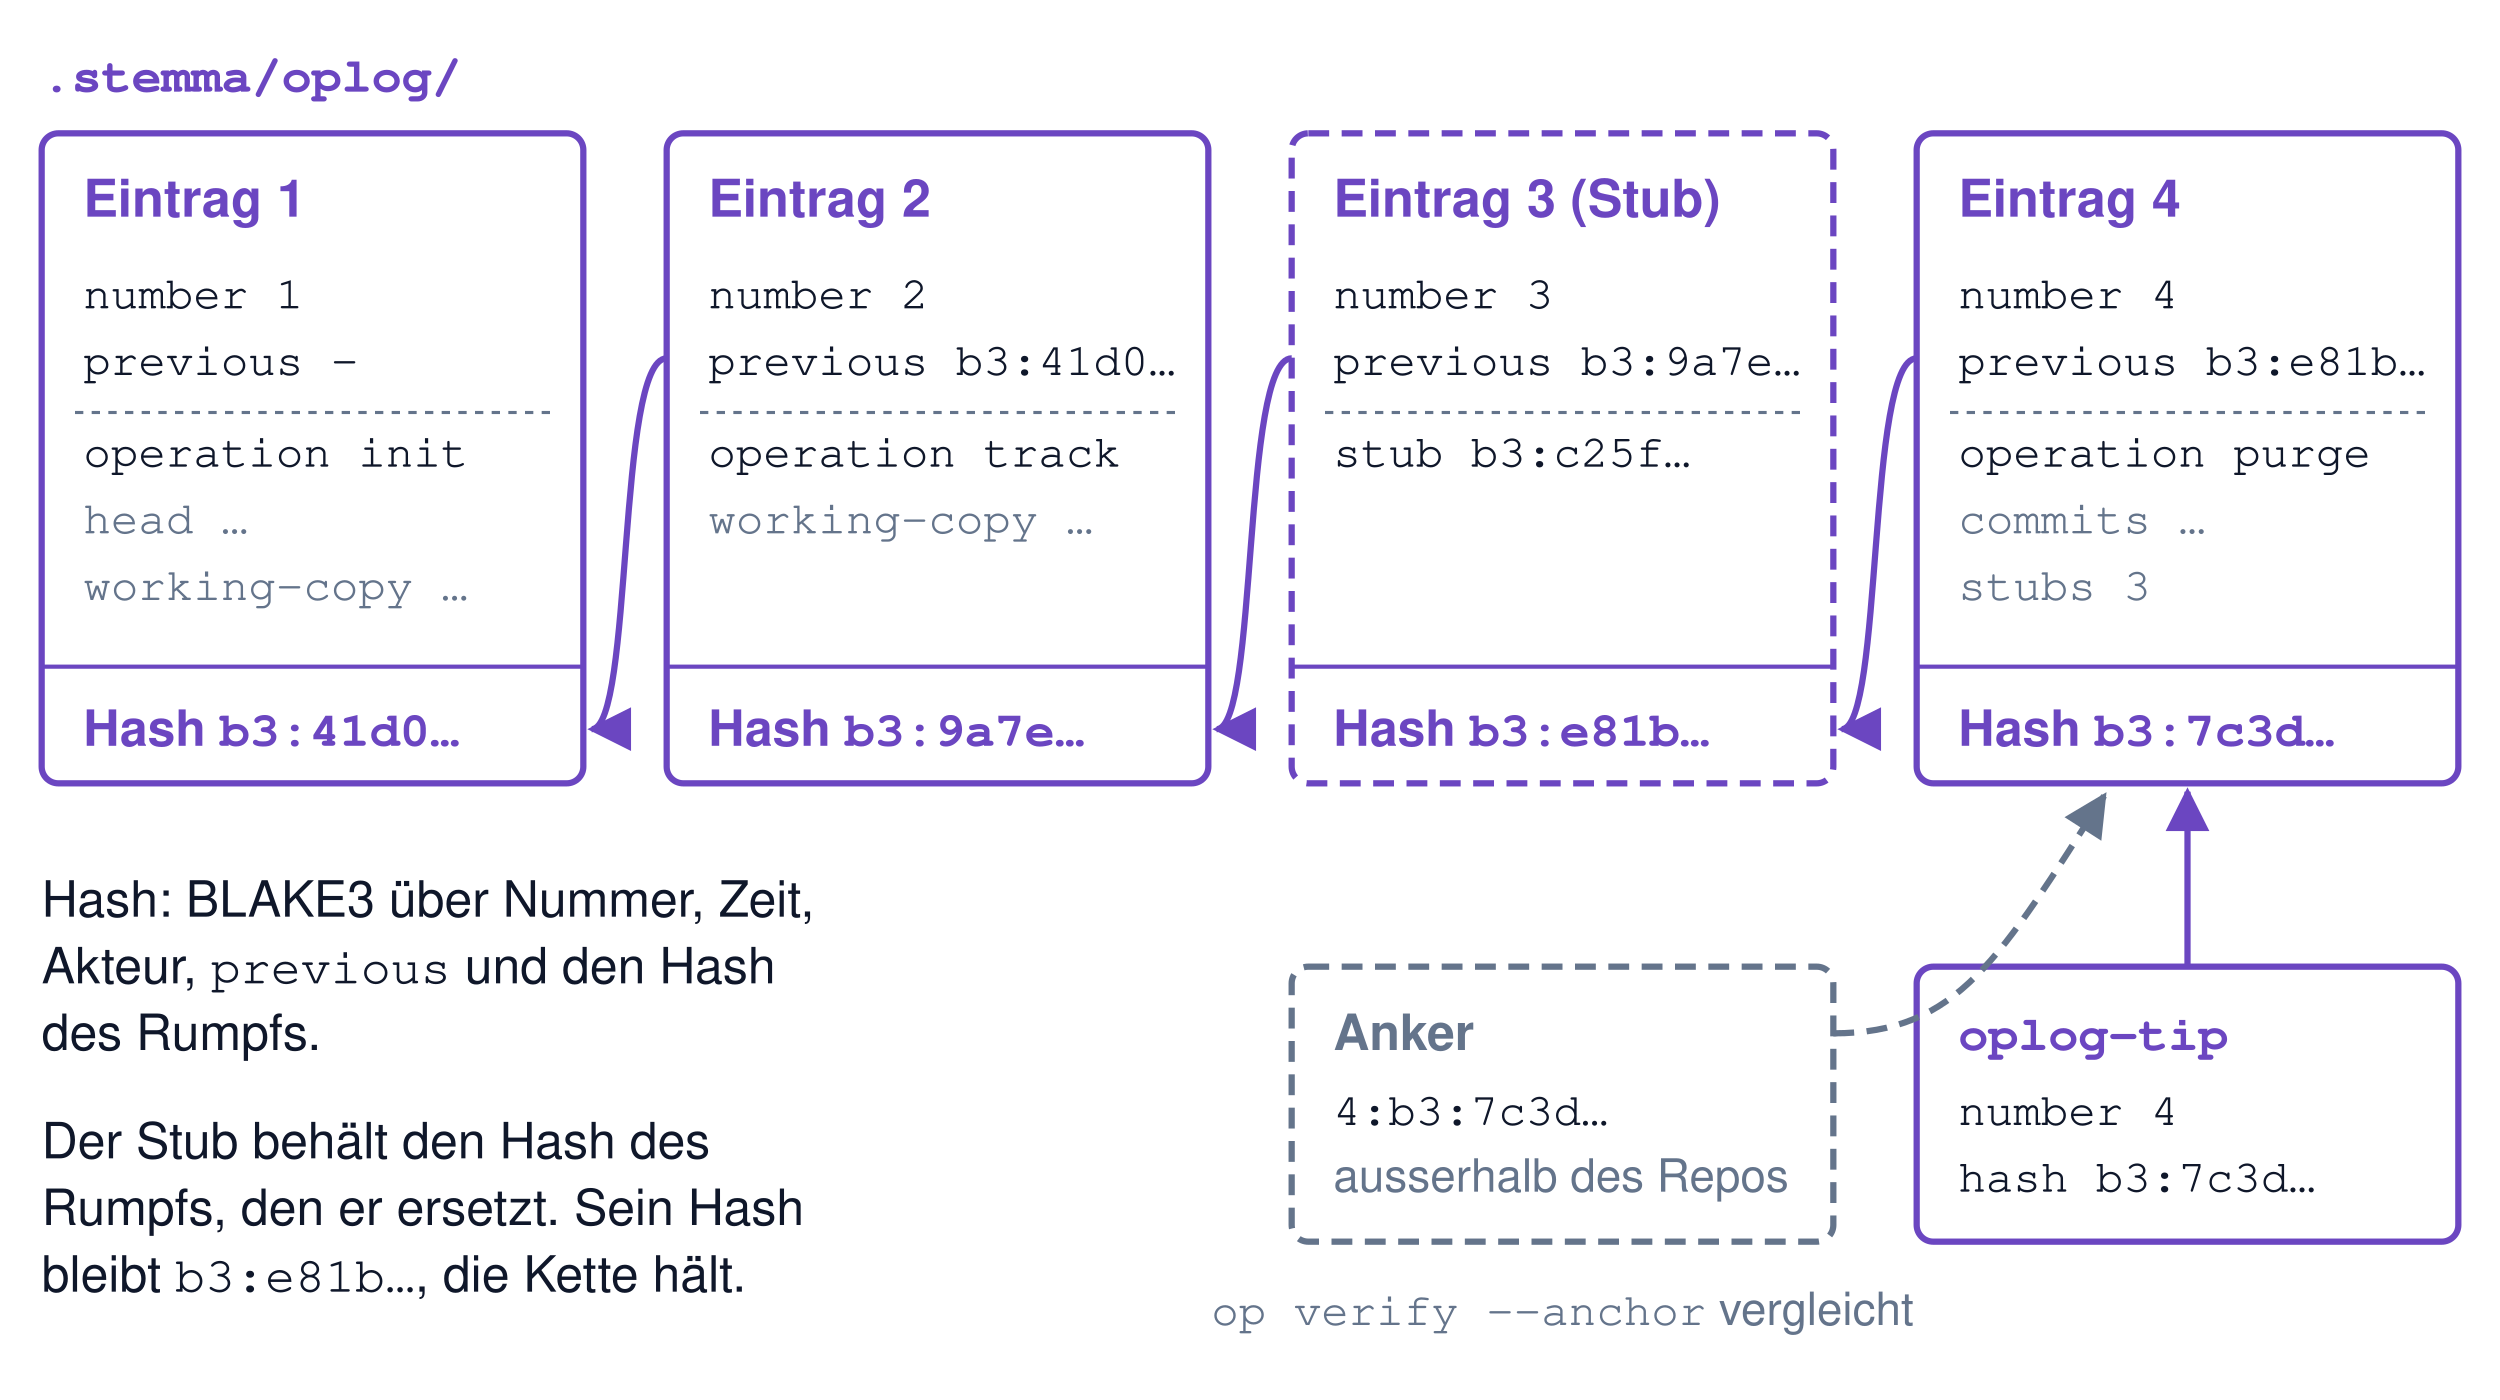
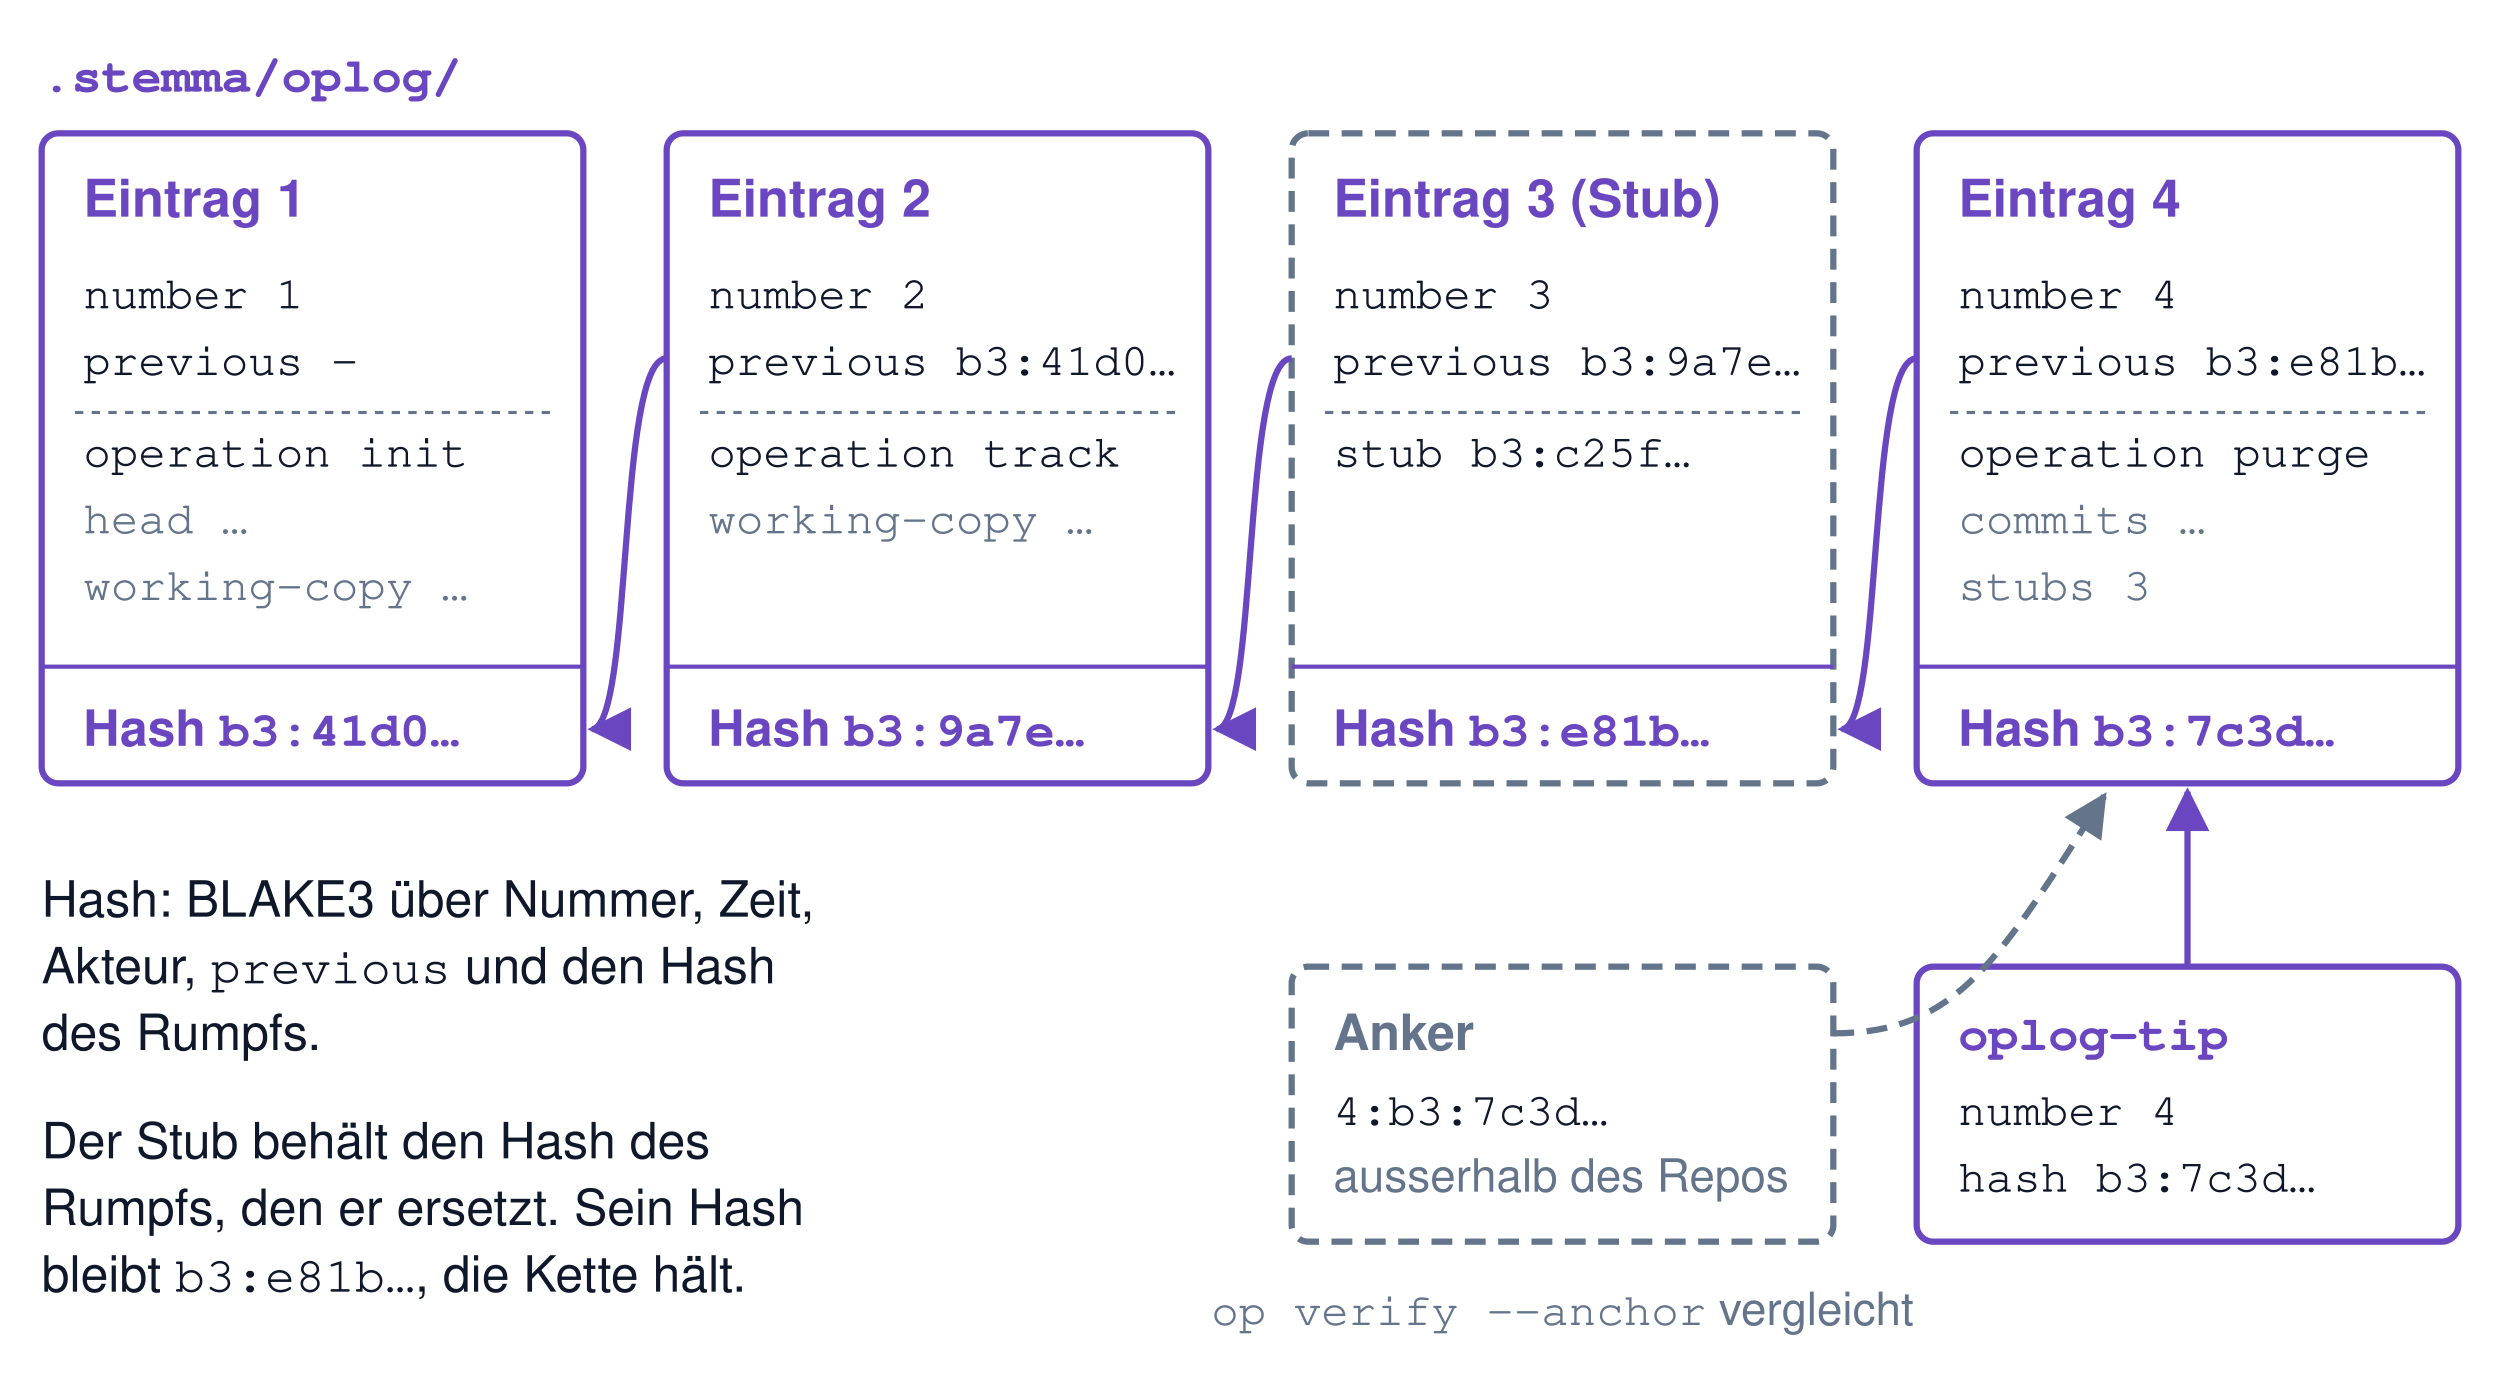
<svg xmlns="http://www.w3.org/2000/svg" viewBox="0 0 600 336" font-family="Helvetica, Arial, sans-serif">
  <defs>
    <marker id="arrow" viewBox="0 0 10 10" refX="9" refY="5" markerWidth="7" markerHeight="7" orient="auto">
      <path d="M0,0 L10,5 L0,10 z" fill="#6B46C1" />
    </marker>
    <marker id="arrow-grey" viewBox="0 0 10 10" refX="9" refY="5" markerWidth="7" markerHeight="7" orient="auto">
      <path d="M0,0 L10,5 L0,10 z" fill="#64748B" />
    </marker>
  </defs>
  <rect x="0" y="0" width="600" height="336" fill="#FFFFFF" />
  <text x="10" y="22" font-family="Courier, monospace" font-size="12" font-weight="bold" fill="#6B46C1">.stemma/oplog/</text>
  <g stroke="#6B46C1" stroke-width="1.5" fill="#FFFFFF">
    <rect x="10" y="32" width="130" height="156" rx="4" />
    <rect x="160" y="32" width="130" height="156" rx="4" />
-     <rect x="310" y="32" width="130" height="156" rx="4" stroke-dasharray="5 3" />
+     <rect x="310" y="32" width="130" height="156" rx="4" stroke="#64748B" stroke-dasharray="5 3" />
    <rect x="460" y="32" width="130" height="156" rx="4" />
  </g>
  <g stroke="#6B46C1" stroke-width="1">
    <line x1="10" y1="160" x2="140" y2="160" />
    <line x1="160" y1="160" x2="290" y2="160" />
    <line x1="310" y1="160" x2="440" y2="160" />
    <line x1="460" y1="160" x2="590" y2="160" />
  </g>
  <g font-size="12.5" font-weight="bold" fill="#6B46C1">
    <text x="20" y="52">Eintrag 1</text>
    <text x="170" y="52">Eintrag 2</text>
    <text x="320" y="52">Eintrag 3 (Stub)</text>
    <text x="470" y="52">Eintrag 4</text>
  </g>
  <g font-family="Courier, monospace" font-size="11" fill="#0F172A">
    <text x="20" y="74">number 1</text>
    <text x="20" y="90">previous -</text>
    <text x="20" y="112">operation init</text>
    <text x="20" y="128" fill="#64748B">head …</text>
    <text x="20" y="144" fill="#64748B">working-copy …</text>
    <text x="170" y="74">number 2</text>
    <text x="170" y="90">previous b3:41d0…</text>
    <text x="170" y="112">operation track</text>
    <text x="170" y="128" fill="#64748B">working-copy …</text>
    <text x="320" y="74">number 3</text>
    <text x="320" y="90">previous b3:9a7e…</text>
    <text x="320" y="112">stub b3:c25f…</text>
    <text x="470" y="74">number 4</text>
    <text x="470" y="90">previous b3:e81b…</text>
    <text x="470" y="112">operation purge</text>
    <text x="470" y="128" fill="#64748B">commits …</text>
    <text x="470" y="144" fill="#64748B">stubs 3</text>
  </g>
  <g stroke="#64748B" stroke-width="0.75" stroke-dasharray="2 2">
    <line x1="18" y1="99" x2="132" y2="99" />
    <line x1="168" y1="99" x2="282" y2="99" />
    <line x1="318" y1="99" x2="432" y2="99" />
    <line x1="468" y1="99" x2="582" y2="99" />
  </g>
  <g font-size="12" font-weight="bold" fill="#6B46C1">
    <text x="20" y="179">Hash <tspan font-family="Courier, monospace">b3:41d0…</tspan>
    </text>
    <text x="170" y="179">Hash <tspan font-family="Courier, monospace">b3:9a7e…</tspan>
    </text>
    <text x="320" y="179">Hash <tspan font-family="Courier, monospace">b3:e81b…</tspan>
    </text>
    <text x="470" y="179">Hash <tspan font-family="Courier, monospace">b3:7c3d…</tspan>
    </text>
  </g>
  <g stroke="#6B46C1" stroke-width="1.5" fill="none" marker-end="url(#arrow)">
    <path d="M160,86 C148,86 152,175 142,175" />
    <path d="M310,86 C298,86 302,175 292,175" />
    <path d="M460,86 C448,86 452,175 442,175" />
  </g>
  <rect x="460" y="232" width="130" height="66" rx="4" fill="#FFFFFF" stroke="#6B46C1" stroke-width="1.5" />
  <text x="470" y="252" font-family="Courier, monospace" font-size="12" font-weight="bold" fill="#6B46C1">oplog-tip</text>
  <g font-family="Courier, monospace" font-size="11" fill="#0F172A">
    <text x="470" y="270">number 4</text>
    <text x="470" y="286">hash b3:7c3d…</text>
  </g>
  <path d="M525,232 L525,190" stroke="#6B46C1" stroke-width="1.5" marker-end="url(#arrow)" />
  <rect x="310" y="232" width="130" height="66" rx="4" fill="#FFFFFF" stroke="#64748B" stroke-width="1.5" stroke-dasharray="5 3" />
  <text x="320" y="252" font-size="12" font-weight="bold" fill="#64748B">Anker</text>
  <g font-size="11" fill="#0F172A">
    <text x="320" y="270" font-family="Courier, monospace">4:b3:7c3d…</text>
    <text x="320" y="286" fill="#64748B">ausserhalb des Repos</text>
  </g>
  <path d="M440,248 C470,248 480,230 505,191" fill="none" stroke="#64748B" stroke-width="1.5" stroke-dasharray="5 3" marker-end="url(#arrow-grey)" />
  <text x="375" y="318" font-size="11" fill="#64748B" text-anchor="middle">
    <tspan font-family="Courier, monospace">op verify --anchor</tspan> vergleicht</text>
  <g font-size="12" fill="#0F172A">
    <text x="10" y="220">Hash: BLAKE3 über Nummer, Zeit,</text>
    <text x="10" y="236">Akteur, <tspan font-family="Courier, monospace">previous</tspan> und den Hash</text>
    <text x="10" y="252">des Rumpfs.</text>
    <text x="10" y="278">Der Stub behält den Hash des</text>
    <text x="10" y="294">Rumpfs, den er ersetzt. Sein Hash</text>
    <text x="10" y="310">bleibt <tspan font-family="Courier, monospace">b3:e81b…</tspan>, die Kette hält.</text>
  </g>
</svg>
